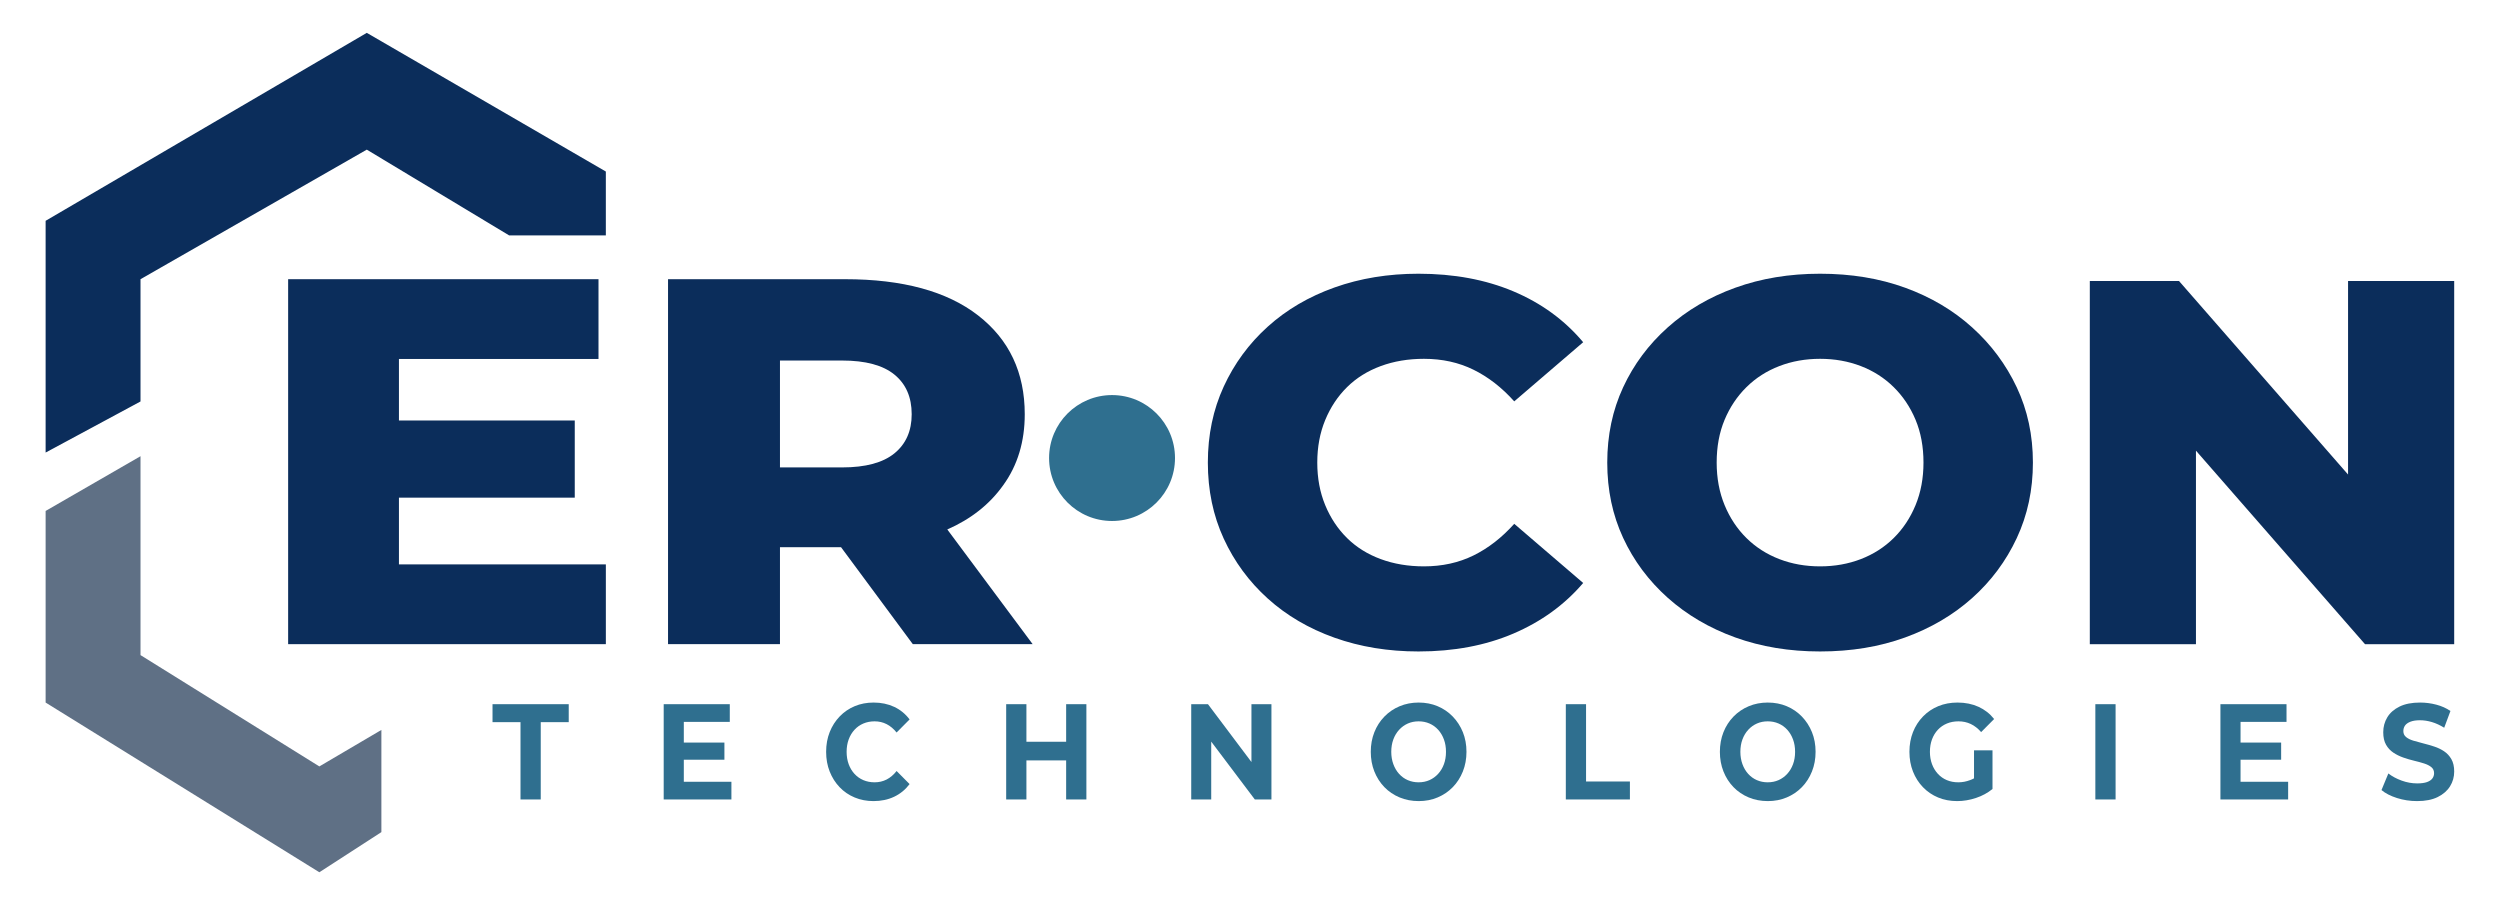
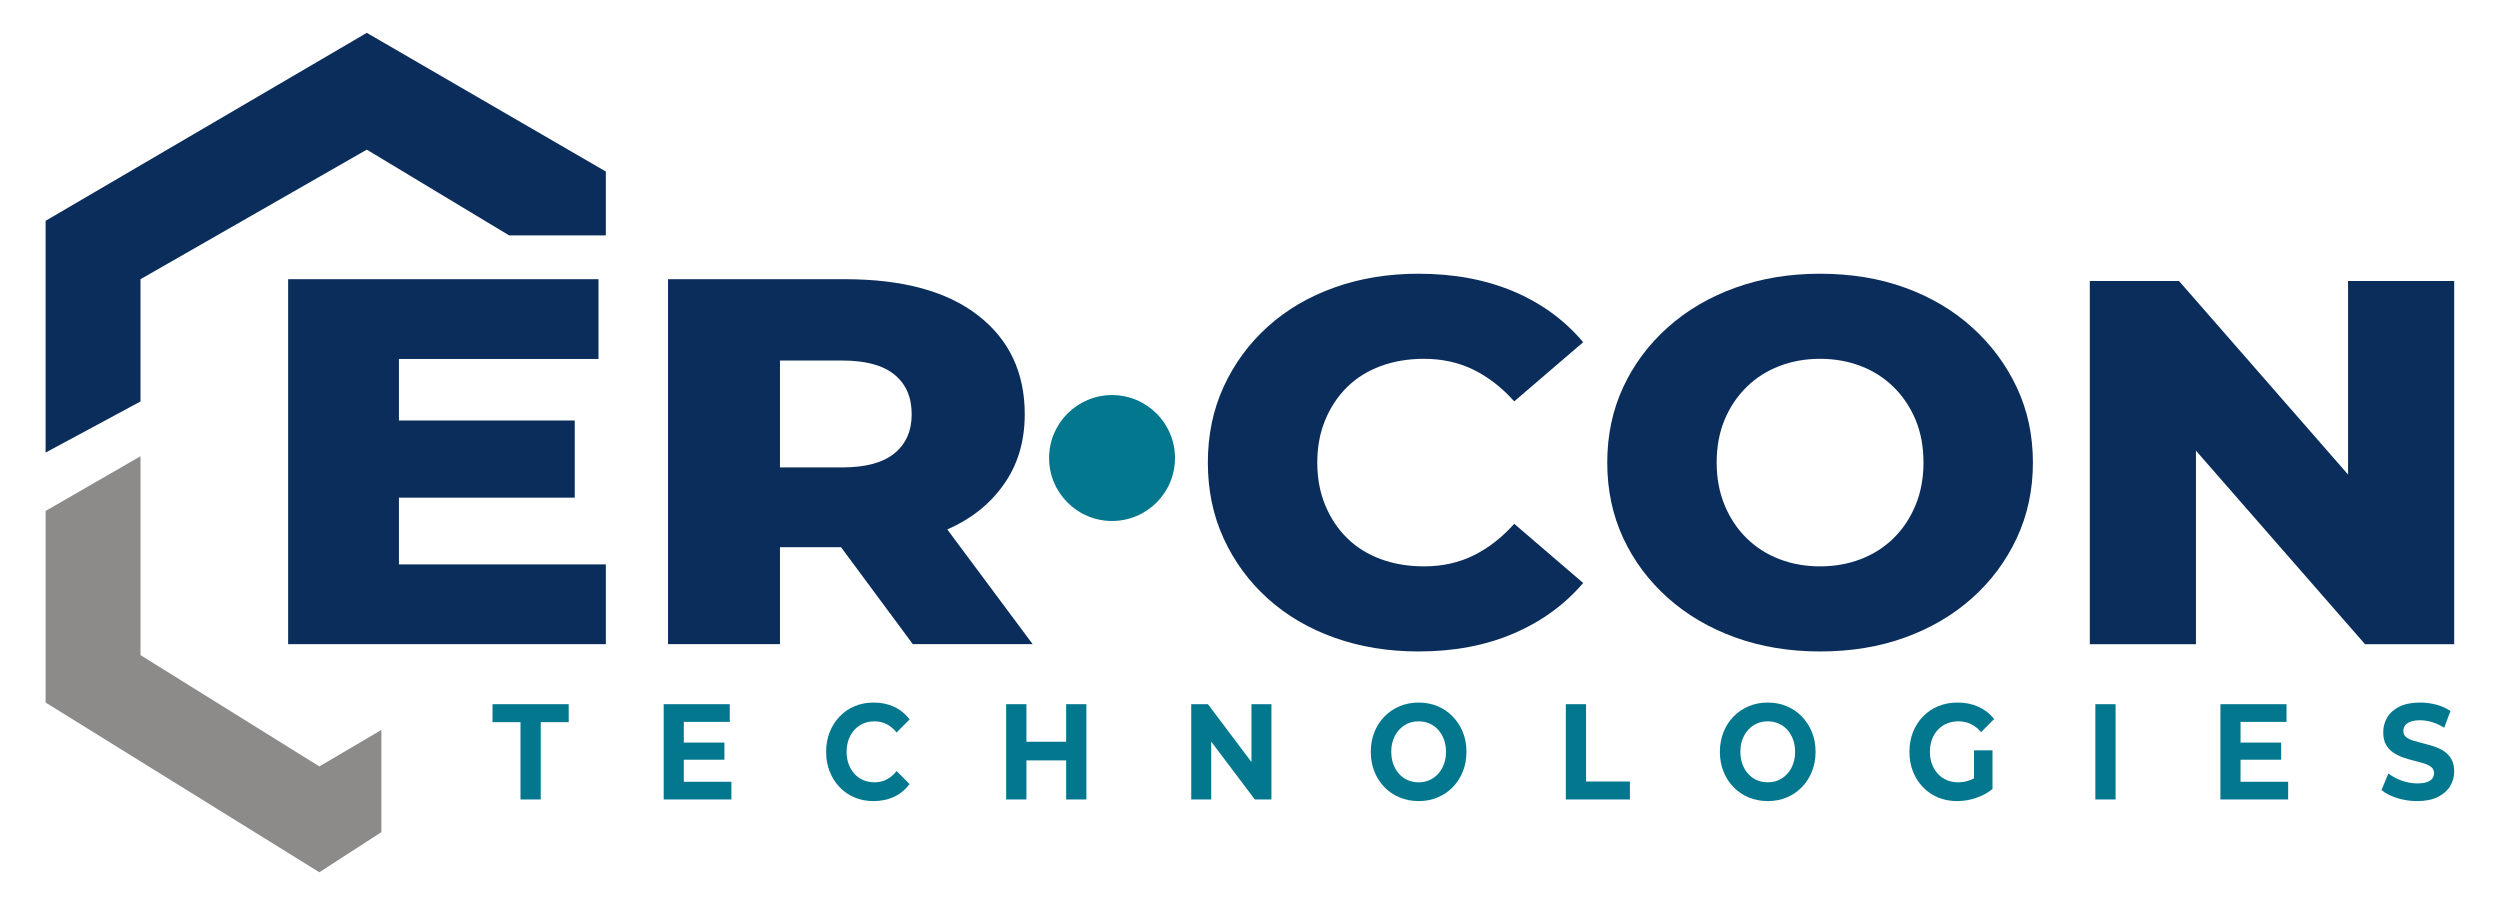
<svg xmlns="http://www.w3.org/2000/svg" width="1370" height="496" viewBox="0 0 1370 496" version="1.1" role="img" aria-labelledby="title desc">
  <g id="upper-geometry">
    <path id="upper-geometry-path-1" d="M25,248 L25,121 L201,18 L332,94 L332,129 L279,129 L201,82 L77,153 L77,220 Z" fill="#0B2D5B" fill-rule="evenodd" />
  </g>
  <g id="lower-geometry">
-     <path id="lower-geometry-path-1" d="M77,250 L25,280 L25,385 L175,478 L209,456 L209,400 L175,420 L77,359 Z" fill="#5F7085" fill-rule="evenodd" />
+     <path id="lower-geometry-path-1" d="M77,250 L25,280 L25,385 L175,478 L209,456 L209,400 L175,420 L77,359 Z" fill="#8C8B8A" fill-rule="evenodd" />
  </g>
  <g id="er">
    <path id="er-path-1" d="M157.9,353 V153H327.977V196.714H218.62V230.429H314.966V272.714H218.62V309.286H332.005V353Z" fill="#0B2D5B" fill-rule="evenodd" />
    <path id="er-path-2" d="M366.082,353 V153H463.048Q510.447,153 536.005,172.857 Q561.563,192.714 561.563,227 Q561.563,249.571 549.791,265.857 Q538.638,281.571 519.121,290.143 L565.9,353 H500.224L460.88,299.857 H427.422V353ZM427.422,256.143 H461.499Q480.706,256.143 490.155,248.429 Q499.604,240.714 499.604,227 Q499.604,213 490.155,205.286 Q480.706,197.571 461.499,197.571 H427.422Z" fill="#0B2D5B" fill-rule="evenodd" />
  </g>
  <g id="dot">
-     <path id="dot-path-1" d="M609.4,216.5 A34.5,34.5 0 1,1 609.4,285.5 A34.5,34.5 0 1,1 609.4,216.5 Z" fill="#2F6F8F" fill-rule="evenodd" />
+     <path id="dot-path-1" d="M609.4,216.5 A34.5,34.5 0 1,1 609.4,285.5 A34.5,34.5 0 1,1 609.4,216.5 Z" fill="#03778E" fill-rule="evenodd" />
  </g>
  <g id="con">
    <path id="con-path-1" d="M777.332,357 Q752.447,357 731.309,349.465 Q710.172,341.93 694.731,327.997 Q679.29,314.065 670.595,295.156 Q661.9,276.247 661.9,253.5 Q661.9,230.753 670.595,211.844 Q679.29,192.935 694.731,179.003 Q710.172,165.07 731.309,157.535 Q752.447,150 777.332,150 Q806.415,150 829.352,159.668 Q852.288,169.335 867.58,187.533 L829.802,219.948 Q819.608,208.574 807.465,202.603 Q795.322,196.632 780.331,196.632 Q767.438,196.632 756.644,200.613 Q745.851,204.593 738.205,212.128 Q730.56,219.663 726.212,230.184 Q721.865,240.705 721.865,253.5 Q721.865,266.295 726.212,276.816 Q730.56,287.337 738.205,294.872 Q745.851,302.407 756.644,306.387 Q767.438,310.368 780.331,310.368 Q795.322,310.368 807.465,304.397 Q819.608,298.426 829.802,287.052 L867.58,319.467 Q852.288,337.38 829.352,347.19 Q806.415,357 777.332,357 Z" fill="#0B2D5B" fill-rule="evenodd" />
    <path id="con-path-2" d="M997.404,357 Q972.218,357 950.931,349.323 Q929.643,341.646 913.902,327.571 Q898.162,313.496 889.467,294.729 Q880.772,275.963 880.772,253.5 Q880.772,231.037 889.467,212.271 Q898.162,193.504 913.902,179.429 Q929.643,165.354 950.931,157.677 Q972.218,150 997.404,150 Q1022.889,150 1044.026,157.677 Q1065.164,165.354 1080.755,179.429 Q1096.346,193.504 1105.19,212.271 Q1114.035,231.037 1114.035,253.5 Q1114.035,275.963 1105.19,294.872 Q1096.346,313.78 1080.755,327.713 Q1065.164,341.646 1044.026,349.323 Q1022.889,357 997.404,357 ZM997.404,310.368 Q1009.396,310.368 1019.74,306.387 Q1030.084,302.407 1037.73,294.872 Q1045.375,287.337 1049.723,276.816 Q1054.07,266.295 1054.07,253.5 Q1054.07,240.42 1049.723,230.042 Q1045.375,219.663 1037.73,212.128 Q1030.084,204.593 1019.74,200.613 Q1009.396,196.632 997.404,196.632 Q985.41,196.632 975.067,200.613 Q964.723,204.593 957.077,212.128 Q949.432,219.663 945.084,230.042 Q940.737,240.42 940.737,253.5 Q940.737,266.295 945.084,276.816 Q949.432,287.337 957.077,294.872 Q964.723,302.407 975.067,306.387 Q985.41,310.368 997.404,310.368 Z" fill="#0B2D5B" fill-rule="evenodd" />
    <path id="con-path-3" d="M1145.217,353.019 V153.981H1194.088L1286.734,260.04 V153.981H1344.9V353.019H1296.029L1203.383,246.96 V353.019Z" fill="#0B2D5B" fill-rule="evenodd" />
  </g>
  <g id="technologies">
-     <path id="technologies-path-1" d="M285.236,438.105 V395.74H269.9V385.895H311.662V395.74H296.326V438.105Z" fill="#2F6F8F" fill-rule="evenodd" />
-     <path id="technologies-path-2" d="M363.706,438.105 V385.895H399.923V395.591H374.729V406.928H396.979V416.326H374.729V428.409H400.813V438.105Z" fill="#2F6F8F" fill-rule="evenodd" />
-     <path id="technologies-path-3" d="M478.667,439 Q473.122,439 468.364,437.024 Q463.606,435.047 460.114,431.392 Q456.623,427.738 454.671,422.815 Q452.72,417.892 452.72,412 Q452.72,406.108 454.671,401.185 Q456.623,396.262 460.148,392.608 Q463.674,388.953 468.398,386.976 Q473.122,385 478.736,385 Q484.966,385 489.998,387.349 Q495.03,389.699 498.453,394.249 L491.333,401.409 Q488.868,398.351 485.856,396.822 Q482.844,395.293 479.284,395.293 Q475.929,395.293 473.122,396.486 Q470.315,397.68 468.261,399.917 Q466.207,402.155 465.078,405.213 Q463.948,408.271 463.948,412 Q463.948,415.729 465.078,418.787 Q466.207,421.845 468.261,424.083 Q470.315,426.32 473.122,427.514 Q475.929,428.707 479.284,428.707 Q482.844,428.707 485.856,427.178 Q488.868,425.649 491.333,422.517 L498.453,429.677 Q495.03,434.226 489.998,436.613 Q484.966,439 478.667,439 Z" fill="#2F6F8F" fill-rule="evenodd" />
-     <path id="technologies-path-4" d="M584.249,438.105 V416.699H562.478V438.105H551.387V385.895H562.478V406.481H584.249V385.895H595.34V438.105Z" fill="#2F6F8F" fill-rule="evenodd" />
-     <path id="technologies-path-5" d="M652.793,438.105 V385.895H661.967L685.791,417.594 V385.895H696.745V438.105H687.64L663.747,406.406 V438.105Z" fill="#2F6F8F" fill-rule="evenodd" />
-     <path id="technologies-path-6" d="M777.475,439 Q771.793,439 766.966,436.986 Q762.14,434.972 758.614,431.318 Q755.088,427.663 753.137,422.74 Q751.186,417.818 751.186,412 Q751.186,406.182 753.137,401.26 Q755.088,396.337 758.648,392.682 Q762.208,389.028 767.001,387.014 Q771.793,385 777.407,385 Q783.089,385 787.847,387.014 Q792.606,389.028 796.131,392.682 Q799.657,396.337 801.642,401.222 Q803.628,406.108 803.628,412 Q803.628,417.818 801.642,422.778 Q799.657,427.738 796.131,431.355 Q792.606,434.972 787.847,436.986 Q783.089,439 777.475,439 ZM777.407,428.707 Q780.625,428.707 783.329,427.514 Q786.033,426.32 788.087,424.083 Q790.141,421.845 791.27,418.787 Q792.4,415.729 792.4,412 Q792.4,408.271 791.27,405.213 Q790.141,402.155 788.121,399.917 Q786.102,397.68 783.363,396.486 Q780.625,395.293 777.407,395.293 Q774.189,395.293 771.485,396.486 Q768.781,397.68 766.727,399.917 Q764.673,402.155 763.543,405.213 Q762.414,408.271 762.414,412 Q762.414,415.655 763.543,418.75 Q764.673,421.845 766.693,424.083 Q768.712,426.32 771.451,427.514 Q774.189,428.707 777.407,428.707 Z" fill="#2F6F8F" fill-rule="evenodd" />
-     <path id="technologies-path-7" d="M858.069,438.105 V385.895H869.159V428.26H893.189V438.105Z" fill="#2F6F8F" fill-rule="evenodd" />
-     <path id="technologies-path-8" d="M968.785,439 Q963.103,439 958.276,436.986 Q953.449,434.972 949.924,431.318 Q946.398,427.663 944.447,422.74 Q942.495,417.818 942.495,412 Q942.495,406.182 944.447,401.26 Q946.398,396.337 949.958,392.682 Q953.518,389.028 958.31,387.014 Q963.103,385 968.716,385 Q974.399,385 979.157,387.014 Q983.915,389.028 987.441,392.682 Q990.967,396.337 992.952,401.222 Q994.937,406.108 994.937,412 Q994.937,417.818 992.952,422.778 Q990.967,427.738 987.441,431.355 Q983.915,434.972 979.157,436.986 Q974.399,439 968.785,439 ZM968.716,428.707 Q971.934,428.707 974.638,427.514 Q977.343,426.32 979.396,424.083 Q981.45,421.845 982.58,418.787 Q983.71,415.729 983.71,412 Q983.71,408.271 982.58,405.213 Q981.45,402.155 979.431,399.917 Q977.411,397.68 974.673,396.486 Q971.934,395.293 968.716,395.293 Q965.499,395.293 962.794,396.486 Q960.09,397.68 958.036,399.917 Q955.982,402.155 954.853,405.213 Q953.723,408.271 953.723,412 Q953.723,415.655 954.853,418.75 Q955.982,421.845 958.002,424.083 Q960.022,426.32 962.76,427.514 Q965.499,428.707 968.716,428.707 Z" fill="#2F6F8F" fill-rule="evenodd" />
-     <path id="technologies-path-9" d="M1072.518,439 Q1066.836,439 1062.078,437.024 Q1057.32,435.047 1053.794,431.392 Q1050.268,427.738 1048.317,422.815 Q1046.366,417.892 1046.366,412 Q1046.366,406.108 1048.317,401.185 Q1050.268,396.262 1053.828,392.608 Q1057.388,388.953 1062.18,386.976 Q1066.973,385 1072.724,385 Q1079.091,385 1084.191,387.312 Q1089.291,389.624 1092.783,394.025 L1085.663,401.185 Q1083.061,398.202 1079.98,396.747 Q1076.9,395.293 1073.271,395.293 Q1069.78,395.293 1066.904,396.486 Q1064.029,397.68 1061.941,399.917 Q1059.853,402.155 1058.723,405.213 Q1057.593,408.271 1057.593,412 Q1057.593,415.655 1058.723,418.713 Q1059.853,421.771 1061.941,424.046 Q1064.029,426.32 1066.87,427.514 Q1069.711,428.707 1073.134,428.707 Q1076.42,428.707 1079.57,427.514 Q1080.665,427.141 1081.761,426.544 V411.18H1091.893V432.362Q1087.991,435.569 1082.822,437.284 Q1077.653,439 1072.518,439 Z" fill="#2F6F8F" fill-rule="evenodd" />
-     <path id="technologies-path-10" d="M1148.25,438.105 V385.895H1159.341V438.105Z" fill="#2F6F8F" fill-rule="evenodd" />
-     <path id="technologies-path-11" d="M1216.794,438.105 V385.895H1253.011V395.591H1227.817V406.928H1250.067V416.326H1227.817V428.409H1253.901V438.105Z" fill="#2F6F8F" fill-rule="evenodd" />
-     <path id="technologies-path-12" d="M1324.567,439 Q1318.816,439 1313.544,437.322 Q1308.273,435.644 1305.055,432.959 L1308.821,423.859 Q1311.901,426.246 1316.112,427.775 Q1320.322,429.304 1324.635,429.304 Q1327.921,429.304 1329.941,428.595 Q1331.961,427.887 1332.919,426.619 Q1333.878,425.351 1333.878,423.71 Q1333.878,421.622 1332.371,420.391 Q1330.865,419.16 1328.401,418.377 Q1325.936,417.594 1322.958,416.885 Q1319.98,416.177 1317.002,415.133 Q1314.024,414.088 1311.559,412.447 Q1309.094,410.807 1307.554,408.122 Q1306.014,405.437 1306.014,401.26 Q1306.014,396.784 1308.239,393.092 Q1310.464,389.401 1314.948,387.2 Q1319.432,385 1326.21,385 Q1330.728,385 1335.11,386.156 Q1339.492,387.312 1342.846,389.624 L1339.423,398.798 Q1336.068,396.71 1332.714,395.703 Q1329.359,394.696 1326.141,394.696 Q1322.924,394.696 1320.87,395.517 Q1318.816,396.337 1317.926,397.642 Q1317.036,398.947 1317.036,400.663 Q1317.036,402.677 1318.542,403.908 Q1320.048,405.138 1322.513,405.884 Q1324.978,406.63 1327.956,407.376 Q1330.934,408.122 1333.912,409.091 Q1336.89,410.061 1339.355,411.702 Q1341.819,413.342 1343.36,416.028 Q1344.9,418.713 1344.9,422.815 Q1344.9,427.216 1342.641,430.87 Q1340.381,434.525 1335.897,436.762 Q1331.413,439 1324.567,439 Z" fill="#2F6F8F" fill-rule="evenodd" />
+     <path id="technologies-path-1" d="M285.236,438.105 V395.74H269.9V385.895H311.662V395.74H296.326V438.105Z" fill="#03778E" fill-rule="evenodd" />
+     <path id="technologies-path-2" d="M363.706,438.105 V385.895H399.923V395.591H374.729V406.928H396.979V416.326H374.729V428.409H400.813V438.105Z" fill="#03778E" fill-rule="evenodd" />
+     <path id="technologies-path-3" d="M478.667,439 Q473.122,439 468.364,437.024 Q463.606,435.047 460.114,431.392 Q456.623,427.738 454.671,422.815 Q452.72,417.892 452.72,412 Q452.72,406.108 454.671,401.185 Q456.623,396.262 460.148,392.608 Q463.674,388.953 468.398,386.976 Q473.122,385 478.736,385 Q484.966,385 489.998,387.349 Q495.03,389.699 498.453,394.249 L491.333,401.409 Q488.868,398.351 485.856,396.822 Q482.844,395.293 479.284,395.293 Q475.929,395.293 473.122,396.486 Q470.315,397.68 468.261,399.917 Q466.207,402.155 465.078,405.213 Q463.948,408.271 463.948,412 Q463.948,415.729 465.078,418.787 Q466.207,421.845 468.261,424.083 Q470.315,426.32 473.122,427.514 Q475.929,428.707 479.284,428.707 Q482.844,428.707 485.856,427.178 Q488.868,425.649 491.333,422.517 L498.453,429.677 Q495.03,434.226 489.998,436.613 Q484.966,439 478.667,439 Z" fill="#03778E" fill-rule="evenodd" />
+     <path id="technologies-path-4" d="M584.249,438.105 V416.699H562.478V438.105H551.387V385.895H562.478V406.481H584.249V385.895H595.34V438.105Z" fill="#03778E" fill-rule="evenodd" />
+     <path id="technologies-path-5" d="M652.793,438.105 V385.895H661.967L685.791,417.594 V385.895H696.745V438.105H687.64L663.747,406.406 V438.105Z" fill="#03778E" fill-rule="evenodd" />
+     <path id="technologies-path-6" d="M777.475,439 Q771.793,439 766.966,436.986 Q762.14,434.972 758.614,431.318 Q755.088,427.663 753.137,422.74 Q751.186,417.818 751.186,412 Q751.186,406.182 753.137,401.26 Q755.088,396.337 758.648,392.682 Q762.208,389.028 767.001,387.014 Q771.793,385 777.407,385 Q783.089,385 787.847,387.014 Q792.606,389.028 796.131,392.682 Q799.657,396.337 801.642,401.222 Q803.628,406.108 803.628,412 Q803.628,417.818 801.642,422.778 Q799.657,427.738 796.131,431.355 Q792.606,434.972 787.847,436.986 Q783.089,439 777.475,439 ZM777.407,428.707 Q780.625,428.707 783.329,427.514 Q786.033,426.32 788.087,424.083 Q790.141,421.845 791.27,418.787 Q792.4,415.729 792.4,412 Q792.4,408.271 791.27,405.213 Q790.141,402.155 788.121,399.917 Q786.102,397.68 783.363,396.486 Q780.625,395.293 777.407,395.293 Q774.189,395.293 771.485,396.486 Q768.781,397.68 766.727,399.917 Q764.673,402.155 763.543,405.213 Q762.414,408.271 762.414,412 Q762.414,415.655 763.543,418.75 Q764.673,421.845 766.693,424.083 Q768.712,426.32 771.451,427.514 Q774.189,428.707 777.407,428.707 Z" fill="#03778E" fill-rule="evenodd" />
+     <path id="technologies-path-7" d="M858.069,438.105 V385.895H869.159V428.26H893.189V438.105Z" fill="#03778E" fill-rule="evenodd" />
+     <path id="technologies-path-8" d="M968.785,439 Q963.103,439 958.276,436.986 Q953.449,434.972 949.924,431.318 Q946.398,427.663 944.447,422.74 Q942.495,417.818 942.495,412 Q942.495,406.182 944.447,401.26 Q946.398,396.337 949.958,392.682 Q953.518,389.028 958.31,387.014 Q963.103,385 968.716,385 Q974.399,385 979.157,387.014 Q983.915,389.028 987.441,392.682 Q990.967,396.337 992.952,401.222 Q994.937,406.108 994.937,412 Q994.937,417.818 992.952,422.778 Q990.967,427.738 987.441,431.355 Q983.915,434.972 979.157,436.986 Q974.399,439 968.785,439 ZM968.716,428.707 Q971.934,428.707 974.638,427.514 Q977.343,426.32 979.396,424.083 Q981.45,421.845 982.58,418.787 Q983.71,415.729 983.71,412 Q983.71,408.271 982.58,405.213 Q981.45,402.155 979.431,399.917 Q977.411,397.68 974.673,396.486 Q971.934,395.293 968.716,395.293 Q965.499,395.293 962.794,396.486 Q960.09,397.68 958.036,399.917 Q955.982,402.155 954.853,405.213 Q953.723,408.271 953.723,412 Q953.723,415.655 954.853,418.75 Q955.982,421.845 958.002,424.083 Q960.022,426.32 962.76,427.514 Q965.499,428.707 968.716,428.707 Z" fill="#03778E" fill-rule="evenodd" />
+     <path id="technologies-path-9" d="M1072.518,439 Q1066.836,439 1062.078,437.024 Q1057.32,435.047 1053.794,431.392 Q1050.268,427.738 1048.317,422.815 Q1046.366,417.892 1046.366,412 Q1046.366,406.108 1048.317,401.185 Q1050.268,396.262 1053.828,392.608 Q1057.388,388.953 1062.18,386.976 Q1066.973,385 1072.724,385 Q1079.091,385 1084.191,387.312 Q1089.291,389.624 1092.783,394.025 L1085.663,401.185 Q1083.061,398.202 1079.98,396.747 Q1076.9,395.293 1073.271,395.293 Q1069.78,395.293 1066.904,396.486 Q1064.029,397.68 1061.941,399.917 Q1059.853,402.155 1058.723,405.213 Q1057.593,408.271 1057.593,412 Q1057.593,415.655 1058.723,418.713 Q1059.853,421.771 1061.941,424.046 Q1064.029,426.32 1066.87,427.514 Q1069.711,428.707 1073.134,428.707 Q1076.42,428.707 1079.57,427.514 Q1080.665,427.141 1081.761,426.544 V411.18H1091.893V432.362Q1087.991,435.569 1082.822,437.284 Q1077.653,439 1072.518,439 Z" fill="#03778E" fill-rule="evenodd" />
+     <path id="technologies-path-10" d="M1148.25,438.105 V385.895H1159.341V438.105Z" fill="#03778E" fill-rule="evenodd" />
+     <path id="technologies-path-11" d="M1216.794,438.105 V385.895H1253.011V395.591H1227.817V406.928H1250.067V416.326H1227.817V428.409H1253.901V438.105Z" fill="#03778E" fill-rule="evenodd" />
+     <path id="technologies-path-12" d="M1324.567,439 Q1318.816,439 1313.544,437.322 Q1308.273,435.644 1305.055,432.959 L1308.821,423.859 Q1311.901,426.246 1316.112,427.775 Q1320.322,429.304 1324.635,429.304 Q1327.921,429.304 1329.941,428.595 Q1331.961,427.887 1332.919,426.619 Q1333.878,425.351 1333.878,423.71 Q1333.878,421.622 1332.371,420.391 Q1330.865,419.16 1328.401,418.377 Q1325.936,417.594 1322.958,416.885 Q1319.98,416.177 1317.002,415.133 Q1314.024,414.088 1311.559,412.447 Q1309.094,410.807 1307.554,408.122 Q1306.014,405.437 1306.014,401.26 Q1306.014,396.784 1308.239,393.092 Q1310.464,389.401 1314.948,387.2 Q1319.432,385 1326.21,385 Q1330.728,385 1335.11,386.156 Q1339.492,387.312 1342.846,389.624 L1339.423,398.798 Q1336.068,396.71 1332.714,395.703 Q1329.359,394.696 1326.141,394.696 Q1322.924,394.696 1320.87,395.517 Q1318.816,396.337 1317.926,397.642 Q1317.036,398.947 1317.036,400.663 Q1317.036,402.677 1318.542,403.908 Q1320.048,405.138 1322.513,405.884 Q1324.978,406.63 1327.956,407.376 Q1330.934,408.122 1333.912,409.091 Q1336.89,410.061 1339.355,411.702 Q1341.819,413.342 1343.36,416.028 Q1344.9,418.713 1344.9,422.815 Q1344.9,427.216 1342.641,430.87 Q1340.381,434.525 1335.897,436.762 Q1331.413,439 1324.567,439 Z" fill="#03778E" fill-rule="evenodd" />
  </g>
</svg>
